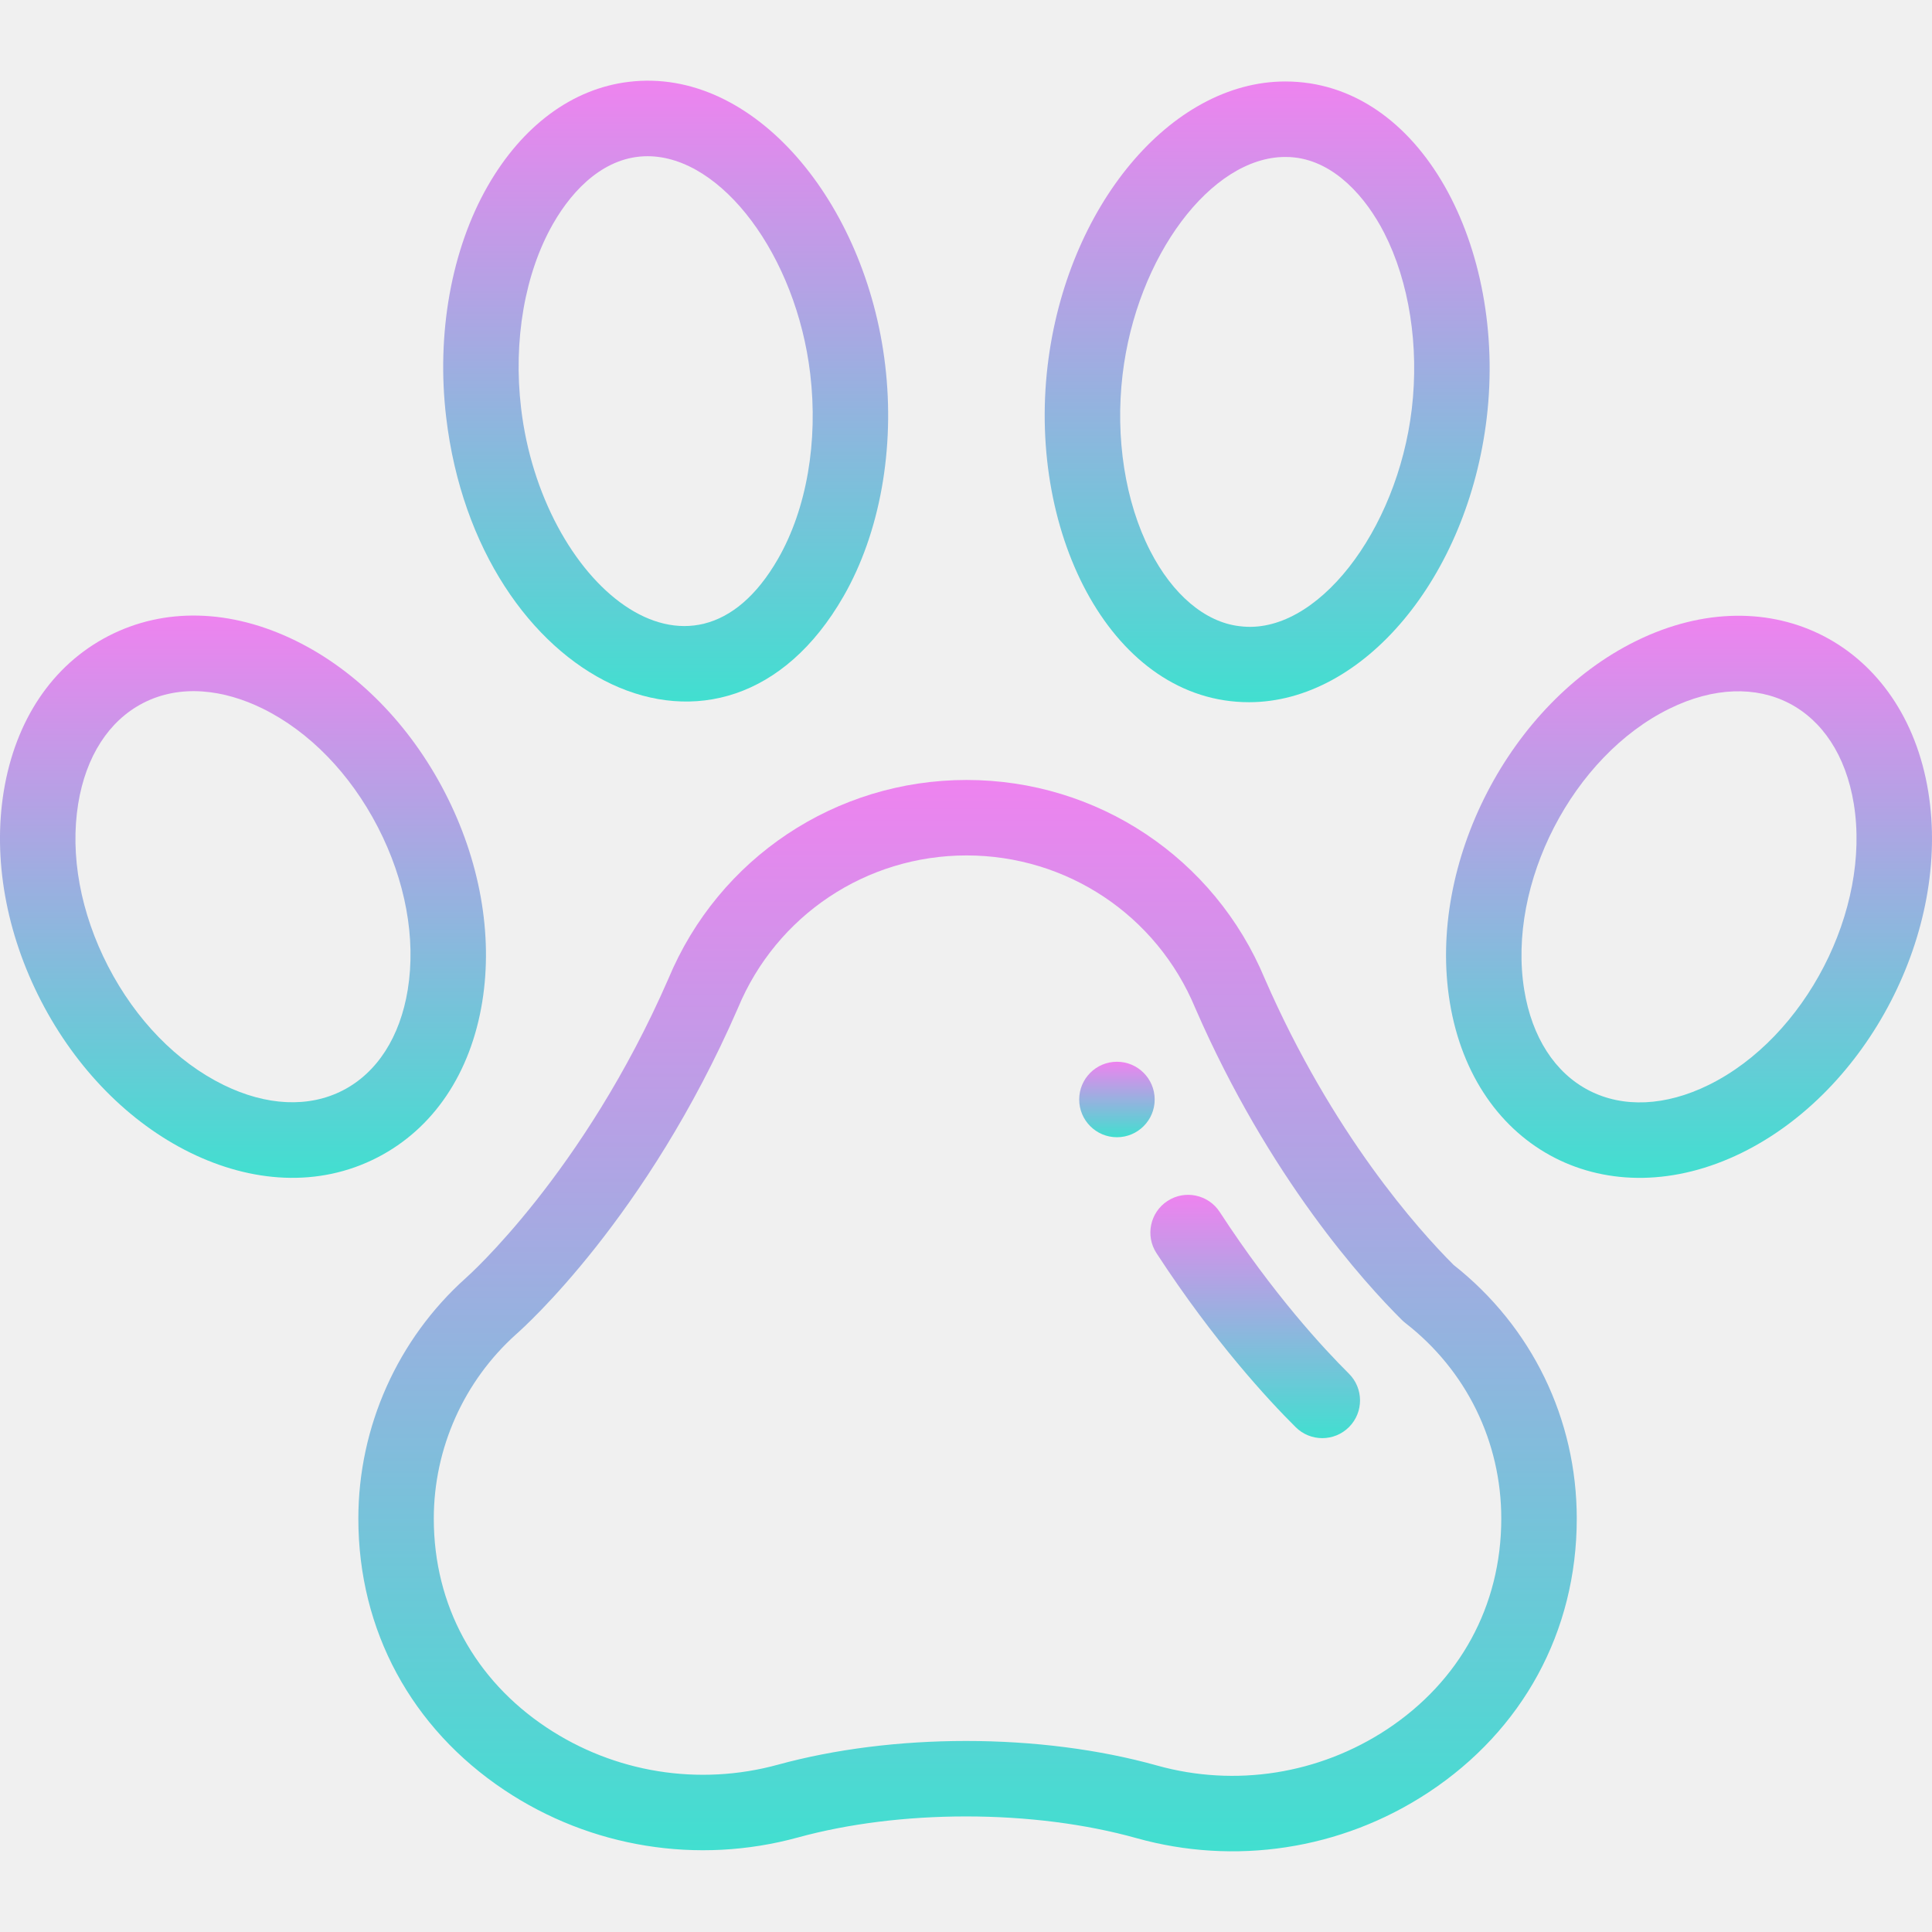
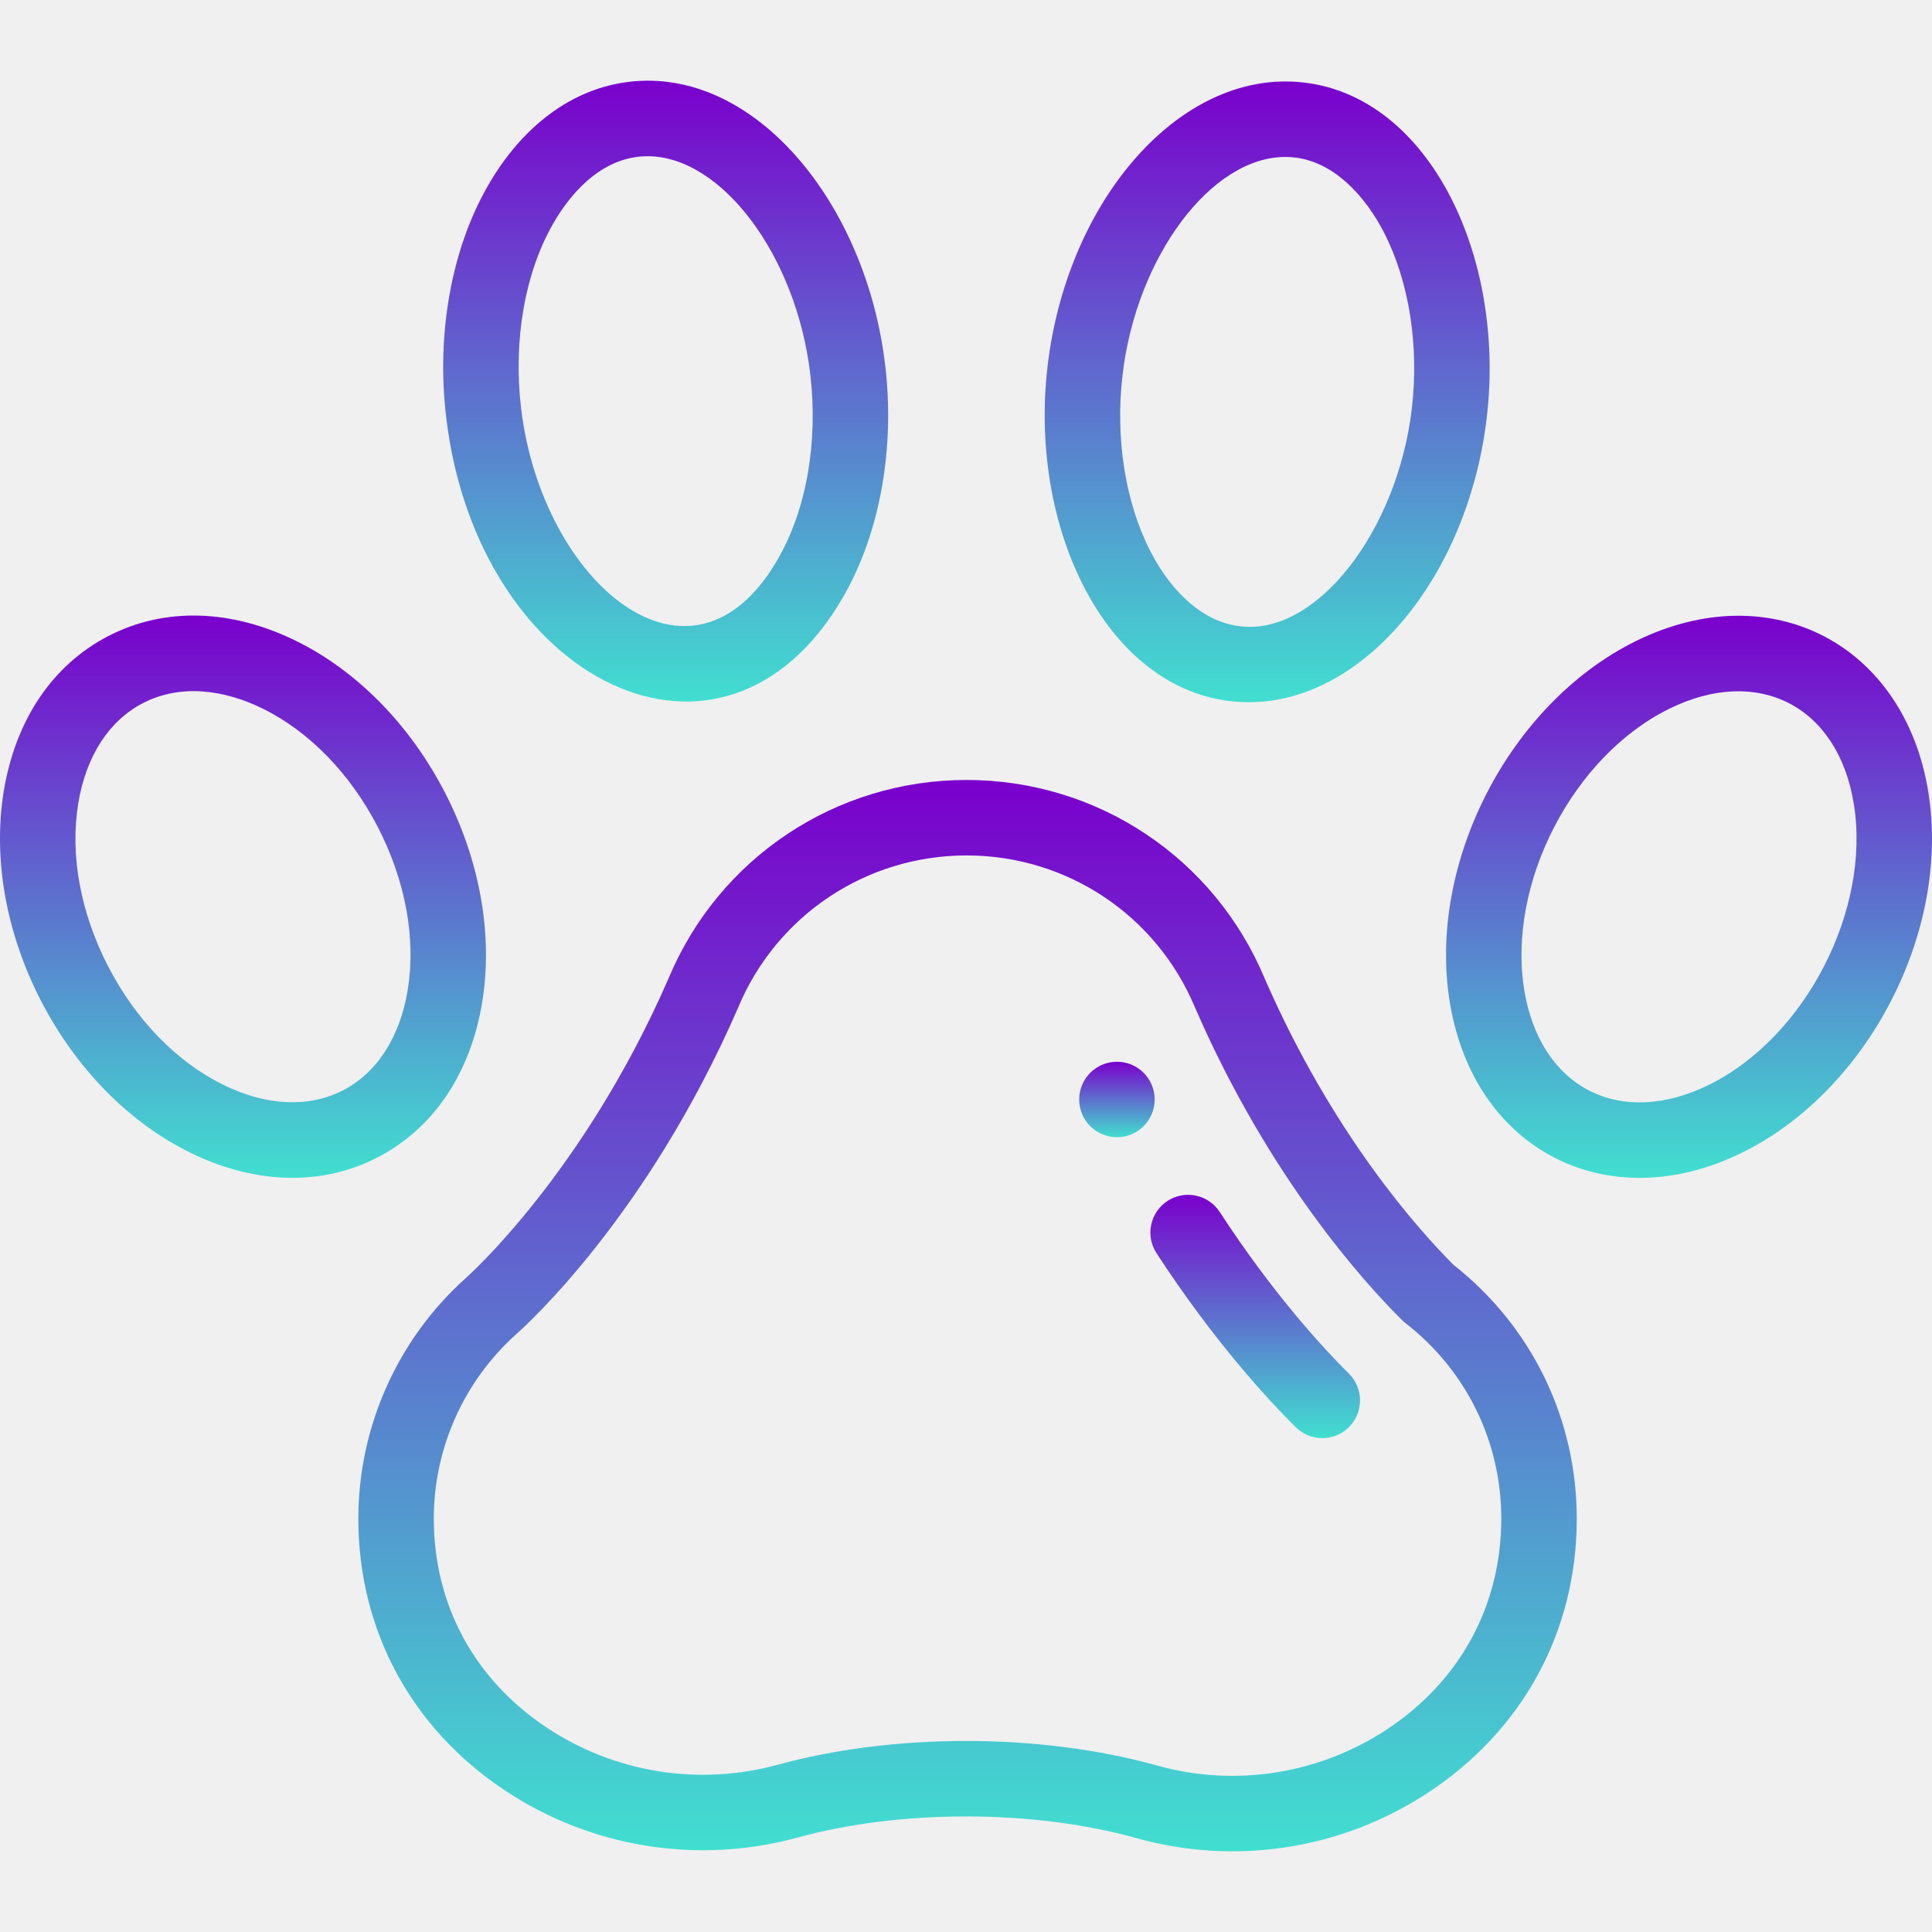
<svg xmlns="http://www.w3.org/2000/svg" width="100" height="100" viewBox="0 0 100 100" fill="none">
  <g clip-path="url(#clip0)">
    <path d="M57.812 54.956C56.734 54.956 55.859 55.831 55.859 56.91C55.859 57.988 56.734 58.863 57.812 58.863C58.891 58.863 59.766 57.988 59.766 56.91C59.766 55.831 58.891 54.956 57.812 54.956Z" fill="url(#paint0_linear)" />
    <path d="M75.238 65.472C73.407 63.642 68.968 58.69 65.465 50.658C62.86 44.408 56.803 40.371 50.03 40.371C43.257 40.371 37.201 44.409 34.596 50.66C30.202 60.739 24.198 66.073 24.14 66.123C24.133 66.129 24.127 66.136 24.12 66.142C20.579 69.312 18.548 73.854 18.548 78.603C18.548 84.407 21.312 89.456 26.107 92.654C30.575 95.635 36.113 96.529 41.3 95.107C43.899 94.395 46.907 94.018 50 94.018C53.145 94.018 56.198 94.407 58.829 95.143C63.863 96.552 69.389 95.78 73.95 92.766C78.801 89.561 81.613 84.465 81.613 78.603C81.613 73.446 79.291 68.668 75.238 65.472ZM71.796 89.507C68.276 91.832 63.934 92.516 59.881 91.381C56.912 90.551 53.496 90.112 50 90.112C46.563 90.112 43.197 90.537 40.266 91.34C36.172 92.463 31.801 91.757 28.275 89.405C24.593 86.949 22.453 83.109 22.453 78.602C22.453 74.967 24.007 71.489 26.717 69.059C27.134 68.693 33.472 63.019 38.183 52.205C38.187 52.195 38.192 52.185 38.196 52.175C40.19 47.377 44.834 44.277 50.029 44.277C55.225 44.277 59.871 47.376 61.864 52.173C61.868 52.183 61.873 52.193 61.877 52.203C65.702 60.983 70.628 66.403 72.567 68.326C72.623 68.381 72.682 68.433 72.744 68.481C75.898 70.931 77.706 74.62 77.706 78.602C77.706 83.147 75.532 87.038 71.796 89.507Z" fill="url(#paint1_linear)" />
    <path d="M63.133 62.732C62.544 61.828 61.335 61.572 60.431 62.161C59.526 62.75 59.271 63.96 59.86 64.864C62.832 69.427 65.65 72.466 67.065 73.871C67.831 74.631 69.067 74.627 69.828 73.861C70.588 73.096 70.583 71.859 69.818 71.099C68.512 69.803 65.908 66.993 63.133 62.732Z" fill="url(#paint2_linear)" />
    <path d="M43.67 30.849C45.547 27.569 46.329 23.212 45.817 18.897C44.825 10.496 39.031 3.458 32.558 4.235C29.635 4.581 27.036 6.5 25.239 9.638C23.364 12.916 22.581 17.273 23.093 21.591C24.712 35.31 37.484 41.655 43.67 30.849ZM28.629 11.578C29.699 9.711 31.366 8.086 33.516 8.086C37.36 8.086 41.217 13.246 41.938 19.356C42.354 22.858 41.749 26.34 40.28 28.909C35.779 36.773 28.035 30.142 26.972 21.132C26.557 17.627 27.161 14.145 28.629 11.578Z" fill="url(#paint3_linear)" />
    <path d="M24.961 51.856C25.526 48.375 24.839 44.525 23.026 41.015C21.212 37.505 18.47 34.716 15.303 33.163C11.94 31.514 8.496 31.428 5.605 32.923C2.715 34.417 0.793 37.275 0.192 40.971C-0.373 44.453 0.314 48.302 2.127 51.812C3.941 55.322 6.683 58.109 9.85 59.663C12.992 61.204 16.474 61.492 19.547 59.904C22.438 58.411 24.361 55.552 24.961 51.856ZM17.754 56.434C15.991 57.346 13.795 57.247 11.57 56.156C9.15 54.969 7.029 52.789 5.597 50.019C4.166 47.248 3.616 44.258 4.048 41.598C4.445 39.153 5.635 37.305 7.399 36.394C7.399 36.393 7.399 36.393 7.4 36.393C9.35 35.385 11.609 35.702 13.583 36.67C16.003 37.857 18.124 40.037 19.556 42.808C20.987 45.579 21.537 48.569 21.105 51.23C20.708 53.675 19.518 55.523 17.754 56.434Z" fill="url(#paint4_linear)" />
    <path d="M64.648 36.346C70.569 36.346 75.974 29.881 76.953 21.628C77.993 12.836 73.563 4.217 66.527 4.217C60.605 4.217 55.201 10.682 54.224 18.935C53.183 27.743 57.626 36.346 64.648 36.346ZM58.104 19.394C58.827 13.285 62.684 8.124 66.527 8.124C66.708 8.124 66.864 8.132 67.004 8.15C69.086 8.382 70.698 10.202 71.648 12.06C72.94 14.588 73.459 17.908 73.074 21.169C72.323 27.498 68.128 32.926 64.172 32.412C64.165 32.412 64.158 32.411 64.15 32.41C62.374 32.201 60.69 30.777 59.529 28.503C58.237 25.976 57.718 22.655 58.104 19.394Z" fill="url(#paint5_linear)" />
    <path d="M99.807 40.979C98.572 33.373 91.696 29.736 84.696 33.171C78.148 36.383 73.869 44.659 75.039 51.864C76.289 59.56 83.233 63.064 90.15 59.671C96.7 56.458 100.977 48.183 99.807 40.979ZM88.429 56.163C86.205 57.254 84.009 57.353 82.245 56.442V56.442C80.481 55.53 79.291 53.682 78.894 51.237C78.001 45.738 81.402 39.138 86.416 36.678C91.012 34.423 95.13 36.546 95.952 41.605C96.843 47.094 93.453 53.699 88.429 56.163Z" fill="url(#paint6_linear)" />
  </g>
  <defs>
    <linearGradient id="paint0_linear" x1="57.812" y1="54.956" x2="57.812" y2="58.863" gradientUnits="userSpaceOnUse">
-       <stop stop-color="#EE83EF" />
+       <stop stop-color="#7a00cc" />
      <stop offset="1" stop-color="#41DFD0" />
    </linearGradient>
    <linearGradient id="paint1_linear" x1="50.08" y1="40.371" x2="50.08" y2="95.824" gradientUnits="userSpaceOnUse">
-       <stop stop-color="#EE83EF" />
+       <stop stop-color="#7a00cc" />
      <stop offset="1" stop-color="#41DFD0" />
    </linearGradient>
    <linearGradient id="paint2_linear" x1="64.969" y1="61.844" x2="64.969" y2="74.438" gradientUnits="userSpaceOnUse">
-       <stop stop-color="#EE83EF" />
+       <stop stop-color="#7a00cc" />
      <stop offset="1" stop-color="#41DFD0" />
    </linearGradient>
    <linearGradient id="paint3_linear" x1="34.455" y1="4.176" x2="34.455" y2="36.311" gradientUnits="userSpaceOnUse">
-       <stop stop-color="#EE83EF" />
+       <stop stop-color="#7a00cc" />
      <stop offset="1" stop-color="#41DFD0" />
    </linearGradient>
    <linearGradient id="paint4_linear" x1="12.576" y1="31.861" x2="12.576" y2="60.965" gradientUnits="userSpaceOnUse">
-       <stop stop-color="#EE83EF" />
+       <stop stop-color="#7a00cc" />
      <stop offset="1" stop-color="#41DFD0" />
    </linearGradient>
    <linearGradient id="paint5_linear" x1="65.588" y1="4.217" x2="65.588" y2="36.346" gradientUnits="userSpaceOnUse">
-       <stop stop-color="#EE83EF" />
+       <stop stop-color="#7a00cc" />
      <stop offset="1" stop-color="#41DFD0" />
    </linearGradient>
    <linearGradient id="paint6_linear" x1="87.423" y1="31.871" x2="87.423" y2="60.966" gradientUnits="userSpaceOnUse">
-       <stop stop-color="#EE83EF" />
+       <stop stop-color="#7a00cc" />
      <stop offset="1" stop-color="#41DFD0" />
    </linearGradient>
    <clipPath id="clip0">
      <rect width="100" height="100" fill="white" />
    </clipPath>
  </defs>
</svg>
